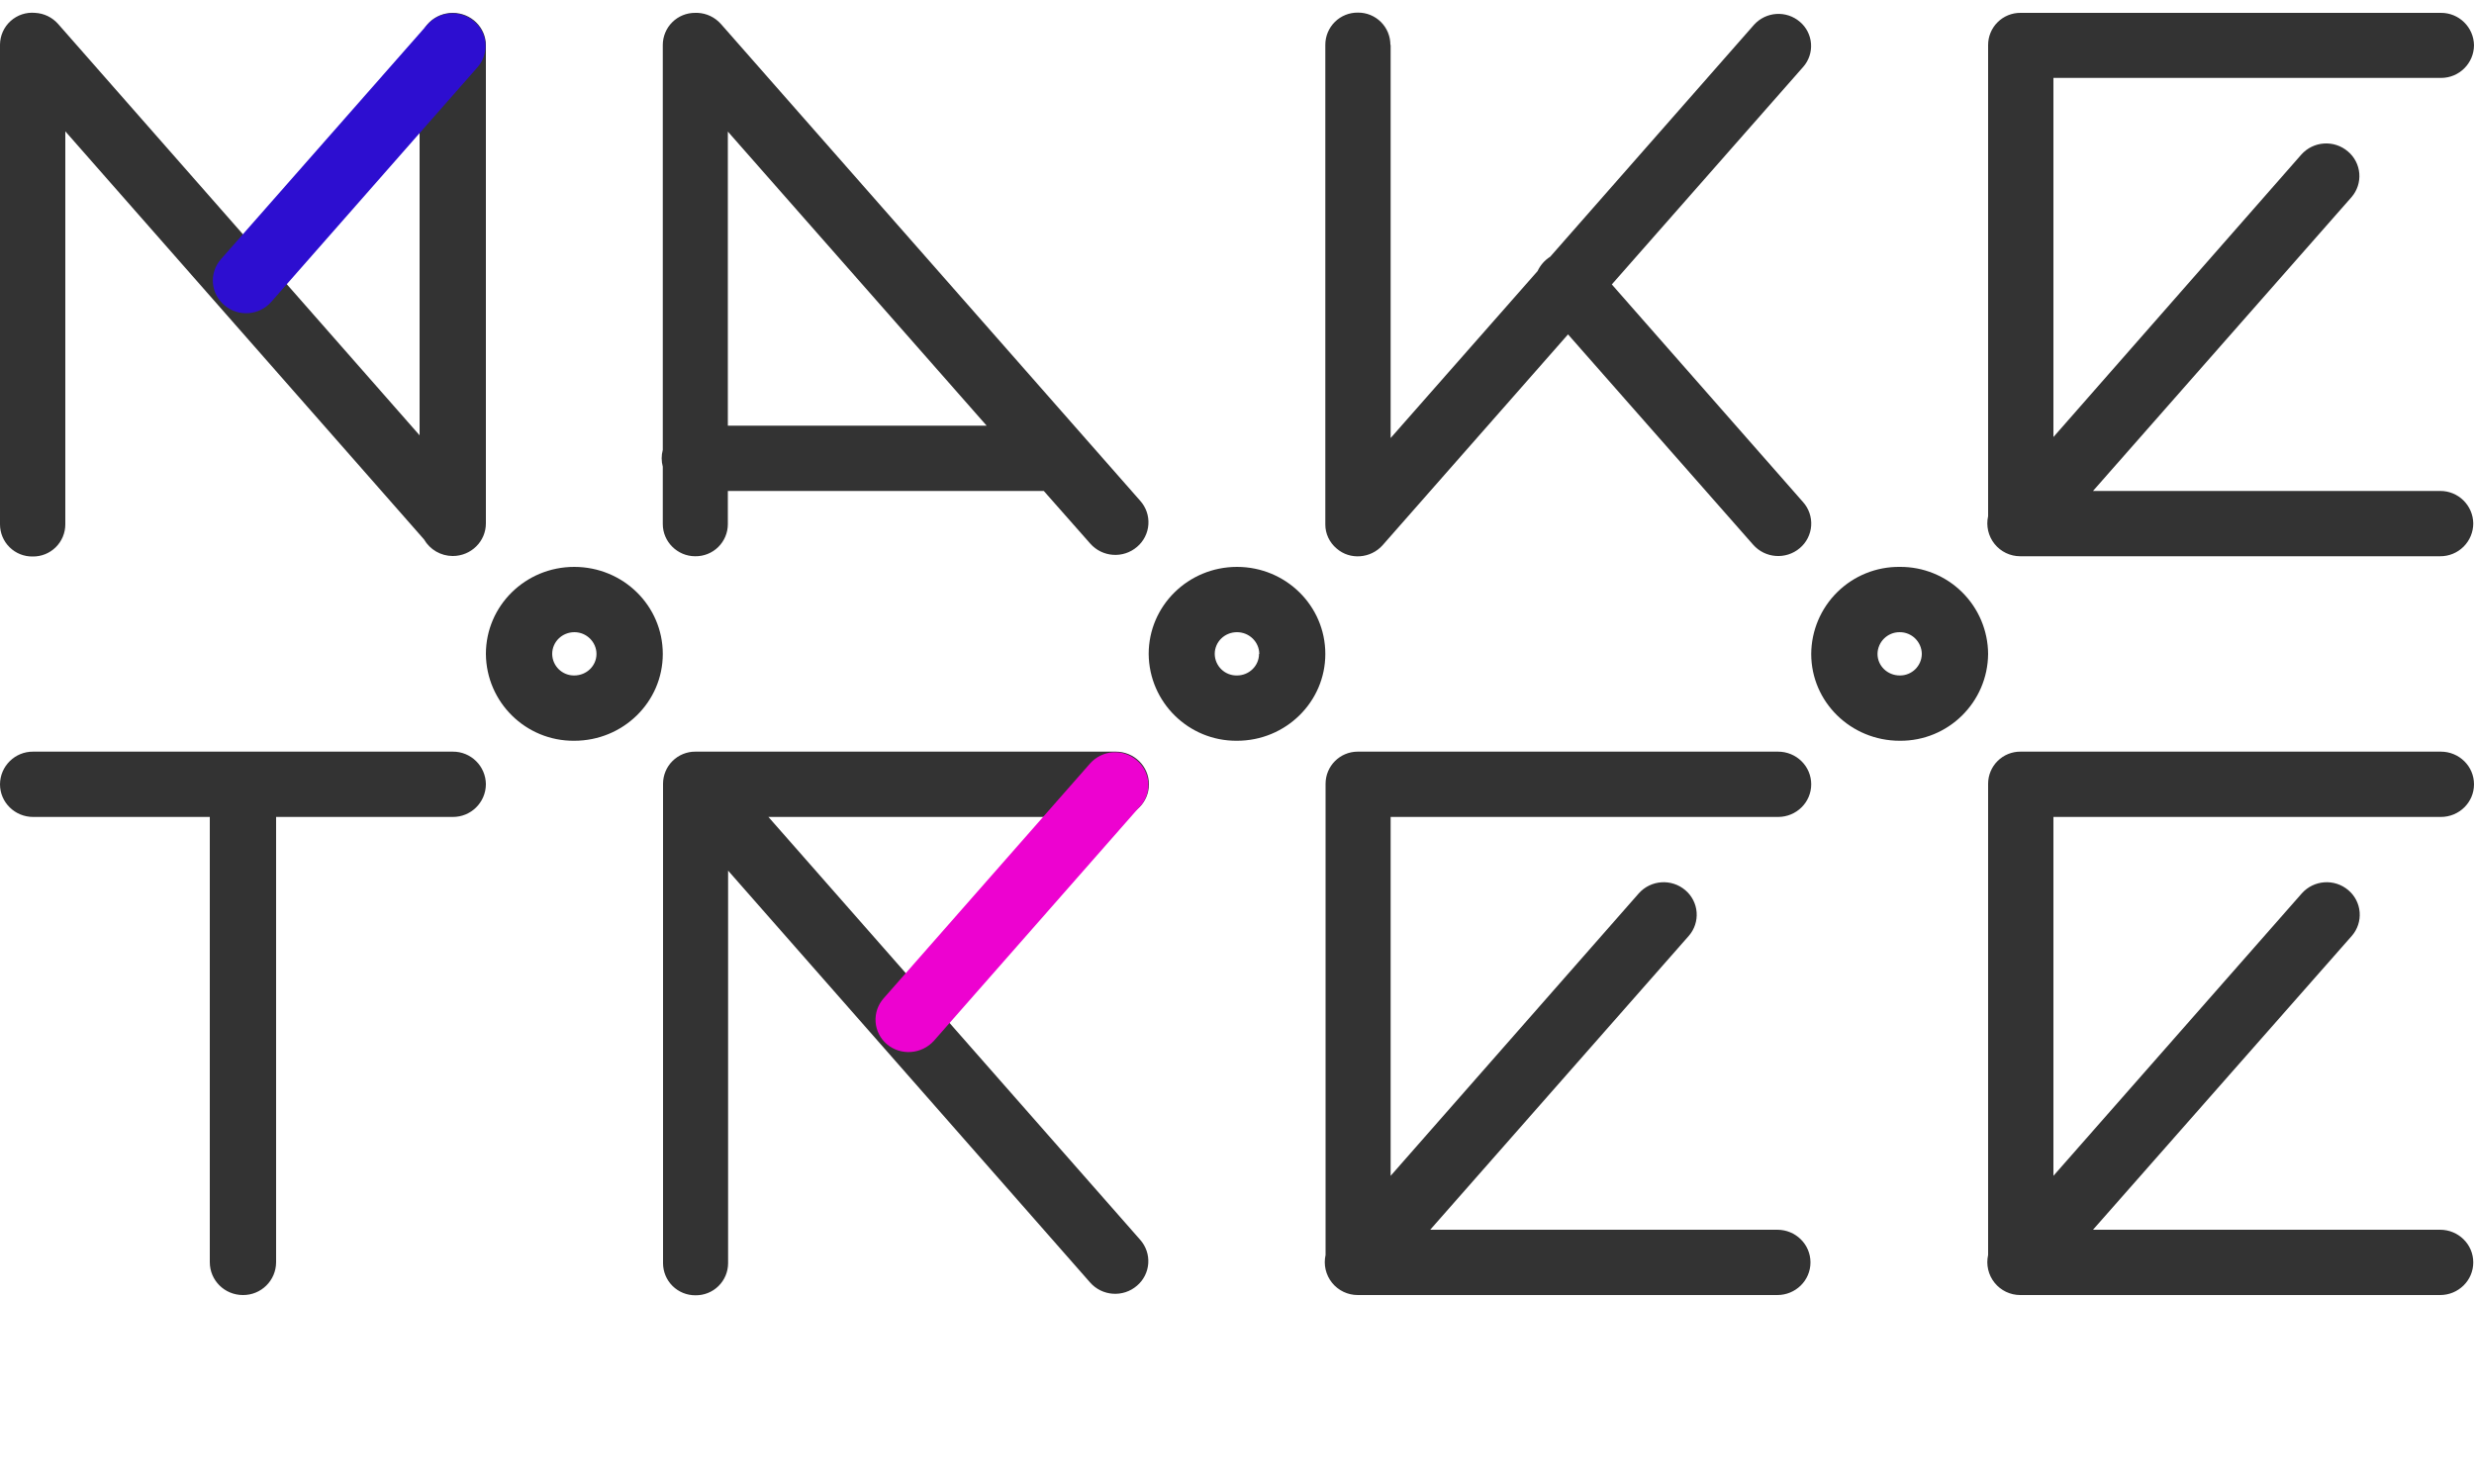
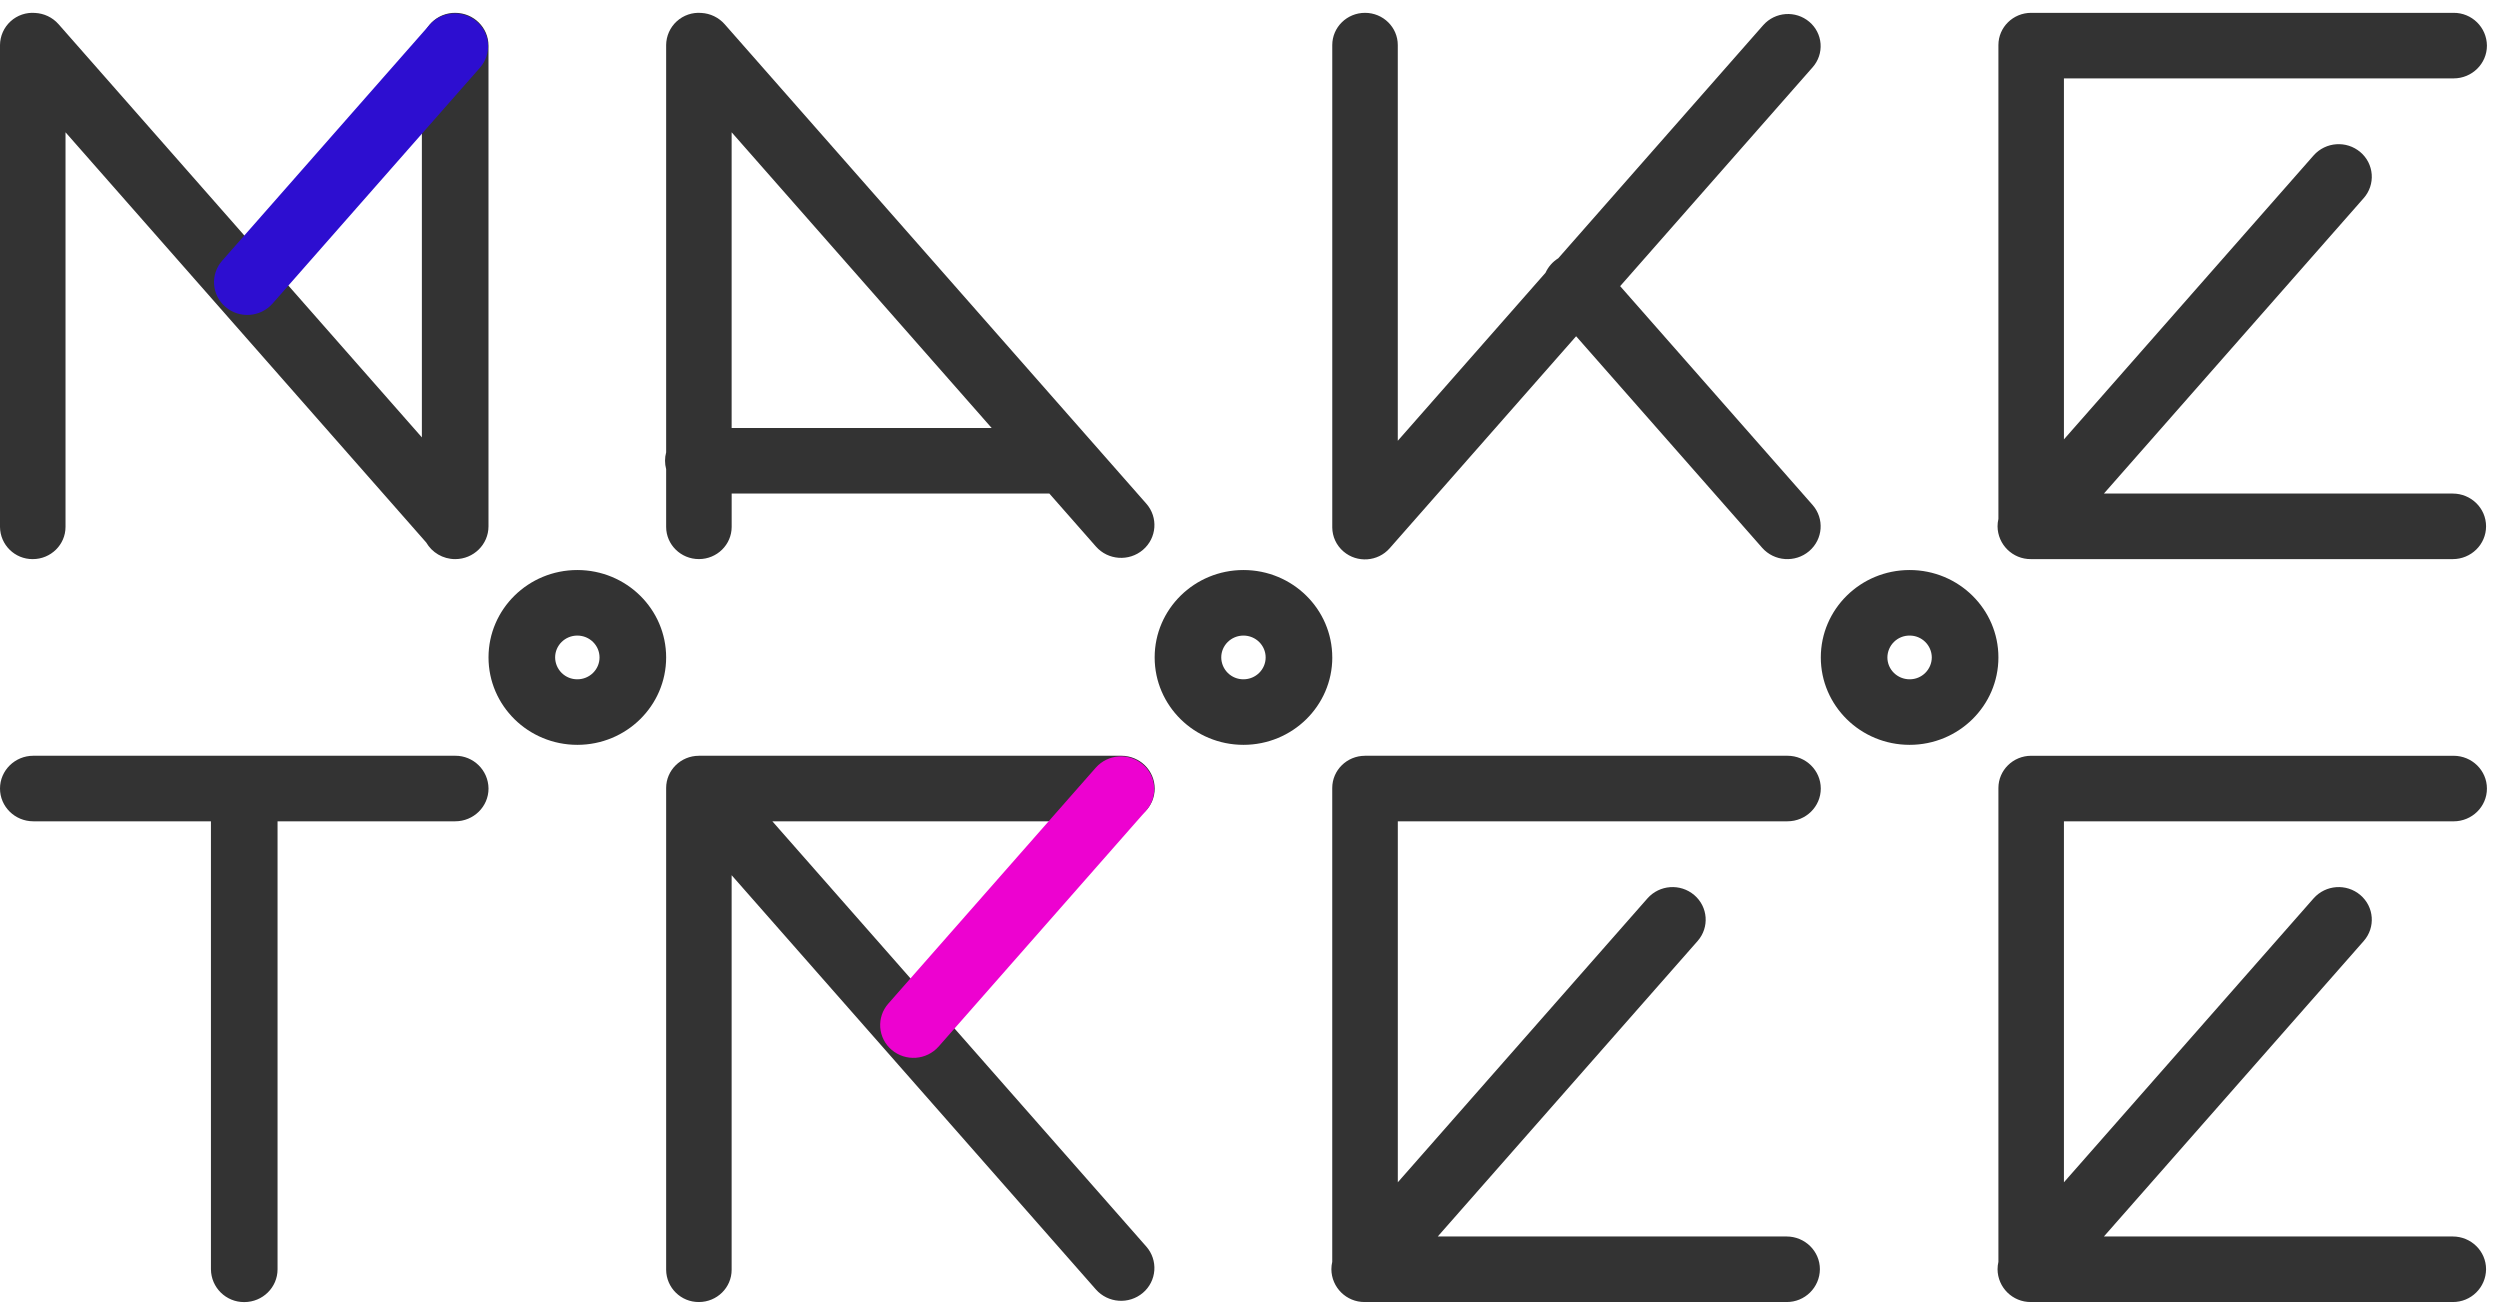
- <svg xmlns="http://www.w3.org/2000/svg" width="10" height="6" fill="none" viewBox="0 0 10 6">
-   <path fill="#333" d="M5.62.181a.13.13 0 0 0-.131-.13.13.13 0 0 0-.132.13v1.94c0 .036.016.072.046.097.054.047.137.04.185-.013l.75-.853.748.85a.135.135 0 0 0 .189.014.13.13 0 0 0 .013-.186l-.773-.88.774-.88a.128.128 0 0 0-.014-.182A.133.133 0 0 0 7.09.1l-.824.938a.136.136 0 0 0-.051.058l-.594.675V.182ZM8.169.052h-.002a.13.13 0 0 0-.131.13v1.905a.133.133 0 0 0 .13.162h1.697a.133.133 0 0 0 .134-.133.133.133 0 0 0-.134-.131H8.46L9.505.797A.13.13 0 0 0 9.49.612a.135.135 0 0 0-.188.013L8.3 1.767V.315h1.567A.133.133 0 0 0 10 .183a.133.133 0 0 0-.134-.131H8.17Z" />
-   <path fill="#333" fill-rule="evenodd" d="M7.679 2.995a.354.354 0 0 0 .357-.351.354.354 0 0 0-.357-.352.354.354 0 0 0-.358.352c0 .194.16.351.358.351Zm0-.264a.088.088 0 0 0 .089-.087.089.089 0 0 0-.09-.088.089.089 0 0 0-.089.088c0 .048.04.087.09.087Z" clip-rule="evenodd" />
-   <path fill="#333" d="M9.866 3.303H8.3v1.451l1.004-1.142a.135.135 0 0 1 .188-.013.13.13 0 0 1 .014.185L8.46 4.972h1.403c.074 0 .134.059.134.132 0 .073-.06.132-.134.132H8.166a.133.133 0 0 1-.13-.162V3.169a.13.13 0 0 1 .131-.13h1.699c.074 0 .134.059.134.132 0 .073-.06.132-.134.132Zm-4.377-.264h1.698c.074 0 .134.059.134.132 0 .073-.06.132-.134.132H5.621v1.451l1.003-1.142a.135.135 0 0 1 .188-.013.13.13 0 0 1 .014.185L5.781 4.972h1.403c.074 0 .134.059.134.132 0 .073-.06.132-.134.132H5.488a.133.133 0 0 1-.13-.162V3.169a.13.13 0 0 1 .13-.13Zm-2.679 0h1.7c.074 0 .134.059.134.132 0 .073-.06.132-.134.132H3.106l1.503 1.71a.13.13 0 0 1-.013.185.135.135 0 0 1-.19-.013L2.943 3.52v1.587a.13.13 0 0 1-.132.13.13.13 0 0 1-.131-.13V3.169a.13.13 0 0 1 .131-.13Zm-1.694.264h.714a.133.133 0 0 0 .134-.132.133.133 0 0 0-.134-.132H.134A.133.133 0 0 0 0 3.171c0 .073.06.132.134.132h.714v1.8c0 .074.06.133.134.133a.133.133 0 0 0 .134-.132V3.303Z" />
-   <path fill="#333" fill-rule="evenodd" d="M5.357 2.644c0 .194-.16.351-.357.351a.354.354 0 0 1-.357-.351c0-.195.16-.352.357-.352.197 0 .357.157.357.352Zm-.268 0c0 .048-.04.087-.089.087a.088.088 0 0 1-.09-.087c0-.049.04-.088.09-.088.05 0 .09.04.09.088ZM2.82.052h-.01a.13.13 0 0 0-.131.13v1.637a.13.13 0 0 0 0 .068v.232c0 .071.059.13.131.13a.13.13 0 0 0 .132-.13v-.134h1.277l.188.213a.135.135 0 0 0 .189.013.13.13 0 0 0 .013-.186L2.914.097A.134.134 0 0 0 2.82.052Zm1.168 1.669L2.942.532v1.189h1.046Z" clip-rule="evenodd" />
-   <path fill="#333" d="M1.714 2.181.264.531V2.12a.13.13 0 0 1-.132.13A.13.13 0 0 1 0 2.12V.18A.13.13 0 0 1 .142.052a.133.133 0 0 1 .093.045L1.696 1.76V.183c0-.072.06-.131.134-.131.074 0 .134.059.134.131v1.933c0 .073-.06.132-.134.132a.134.134 0 0 1-.116-.067Z" />
-   <path fill="#333" fill-rule="evenodd" d="M2.679 2.644c0 .194-.16.351-.358.351a.354.354 0 0 1-.357-.351c0-.195.16-.352.357-.352.198 0 .358.157.358.352Zm-.268 0c0 .048-.04.087-.09.087a.088.088 0 0 1-.089-.087c0-.049.04-.088.09-.088.049 0 .089.04.089.088Z" clip-rule="evenodd" />
-   <path fill="#ED02D0" d="M4.609 3.26a.13.13 0 0 0-.014-.186.135.135 0 0 0-.189.013l-.834.949a.13.13 0 0 0 .013.186c.056.047.14.041.19-.014l.834-.949Z" />
-   <path fill="#2D0ED0" d="M1.93.272a.13.13 0 0 0-.014-.186.135.135 0 0 0-.189.014l-.834.948a.13.13 0 0 0 .014.186c.056.048.14.042.189-.013L1.93.272Z" />
+ <svg xmlns="http://www.w3.org/2000/svg" width="100%" height="100%" fill="none" viewBox="0 0 96 50">
+   <path fill="#333" d="M53.675 1.73c0-.683-.563-1.237-1.258-1.237-.695 0-1.258.554-1.258 1.238v18.527c.004.342.15.68.434.922.524.446 1.316.39 1.77-.126l7.16-8.142 7.144 8.123c.462.526 1.27.583 1.804.129.534-.455.593-1.25.13-1.776l-7.387-8.4 7.393-8.407a1.221 1.221 0 0 0-.128-1.742 1.269 1.269 0 0 0-1.77.126l-7.872 8.953a1.284 1.284 0 0 0-.489.556l-5.673 6.452V1.73ZM78.007.493h-.01c-.695 0-1.258.554-1.258 1.238v18.195a1.244 1.244 0 0 0-.033.285 1.27 1.27 0 0 0 1.28 1.259h16.2c.706 0 1.279-.564 1.279-1.259s-.573-1.258-1.28-1.258H80.79l9.977-11.346a1.238 1.238 0 0 0-.13-1.766 1.287 1.287 0 0 0-1.794.127l-9.588 10.904V3.01h14.964c.706 0 1.279-.563 1.279-1.258a1.27 1.27 0 0 0-1.28-1.259h-16.21Z" />
+   <path fill="#333" fill-rule="evenodd" d="M73.329 28.602c1.883 0 3.41-1.503 3.41-3.357 0-1.853-1.527-3.356-3.41-3.356-1.884 0-3.41 1.503-3.41 3.357 0 1.853 1.526 3.356 3.41 3.356Zm0-2.517a.846.846 0 0 0 .852-.84.846.846 0 0 0-.852-.839.846.846 0 0 0-.853.84c0 .463.382.839.853.839Z" clip-rule="evenodd" />
+   <path fill="#333" d="M94.219 31.538H79.255V45.4l9.588-10.904a1.287 1.287 0 0 1 1.794-.127c.532.453.59 1.243.13 1.766L80.79 47.481h13.396c.706 0 1.279.563 1.279 1.258a1.27 1.27 0 0 1-1.28 1.259h-16.2a1.269 1.269 0 0 1-1.279-1.259c0-.098.012-.193.033-.285V30.26c0-.684.563-1.238 1.258-1.238h16.221c.707 0 1.28.564 1.28 1.259s-.573 1.258-1.28 1.258Zm-41.802-2.517h16.221c.707 0 1.28.564 1.28 1.259s-.573 1.258-1.28 1.258H53.676V45.4l9.588-10.904a1.287 1.287 0 0 1 1.794-.127c.532.453.59 1.243.13 1.766L55.21 47.481h13.395c.706 0 1.279.563 1.279 1.258a1.27 1.27 0 0 1-1.28 1.259h-16.2a1.269 1.269 0 0 1-1.279-1.259c0-.098.012-.193.033-.285V30.26c0-.684.563-1.238 1.258-1.238Zm-25.58 0H43.06c.707 0 1.28.564 1.28 1.259s-.573 1.258-1.28 1.258H29.658l14.36 16.33a1.247 1.247 0 0 1-.13 1.776 1.293 1.293 0 0 1-1.805-.128L28.095 33.608V48.76c0 .684-.563 1.238-1.258 1.238a1.248 1.248 0 0 1-1.257-1.238v-18.5c0-.684.563-1.238 1.257-1.238Zm-16.179 2.517h6.822c.706 0 1.279-.563 1.279-1.258a1.27 1.27 0 0 0-1.28-1.259H1.28c-.707 0-1.28.564-1.28 1.259s.573 1.258 1.279 1.258H8.1v17.203A1.27 1.27 0 0 0 9.38 50c.706 0 1.278-.563 1.278-1.259V31.538Z" />
+   <path fill="#333" fill-rule="evenodd" d="M51.16 25.245c0 1.854-1.528 3.357-3.411 3.357-1.884 0-3.41-1.503-3.41-3.357 0-1.853 1.526-3.356 3.41-3.356 1.883 0 3.41 1.503 3.41 3.357Zm-2.559 0c0 .464-.381.84-.852.84a.846.846 0 0 1-.853-.84c0-.463.382-.839.853-.839.47 0 .852.376.852.84ZM26.933.497A1.248 1.248 0 0 0 25.58 1.73v15.64a1.243 1.243 0 0 0 0 .645v2.216c0 .684.564 1.238 1.258 1.238.695 0 1.258-.554 1.258-1.238v-1.28h12.198l1.79 2.036c.462.526 1.27.583 1.804.128.534-.455.593-1.25.13-1.775L27.827.93a1.283 1.283 0 0 0-.894-.433ZM38.08 16.435 28.095 5.08v11.355h9.985Z" clip-rule="evenodd" />
+   <path fill="#333" d="M16.366 20.831 2.516 5.08v15.152c0 .684-.564 1.238-1.258 1.238A1.248 1.248 0 0 1 0 20.232V1.731A1.248 1.248 0 0 1 1.352.497c.334.018.66.164.897.433L16.2 16.796V1.752A1.27 1.27 0 0 1 17.48.493c.706 0 1.278.564 1.278 1.259v18.46c0 .694-.572 1.258-1.279 1.258-.477 0-.893-.258-1.113-.639Z" />
+   <path fill="#333" fill-rule="evenodd" d="M25.58 25.245c0 1.854-1.527 3.357-3.41 3.357-1.884 0-3.411-1.503-3.411-3.357 0-1.853 1.527-3.356 3.41-3.356 1.884 0 3.411 1.503 3.411 3.357Zm-2.558 0c0 .464-.381.84-.852.84a.846.846 0 0 1-.853-.84c0-.463.382-.839.852-.839.471 0 .853.376.853.84Z" clip-rule="evenodd" />
+   <path fill="#ED02D0" d="M44.011 31.127a1.245 1.245 0 0 0-.13-1.775 1.293 1.293 0 0 0-1.804.128l-7.967 9.06a1.245 1.245 0 0 0 .13 1.775 1.294 1.294 0 0 0 1.804-.128l7.967-9.06Z" />
+   <path fill="#2D0ED0" d="M18.431 2.599a1.245 1.245 0 0 0-.13-1.775 1.293 1.293 0 0 0-1.804.128l-7.967 9.06a1.245 1.245 0 0 0 .13 1.775 1.293 1.293 0 0 0 1.804-.128l7.967-9.06Z" />
</svg>
